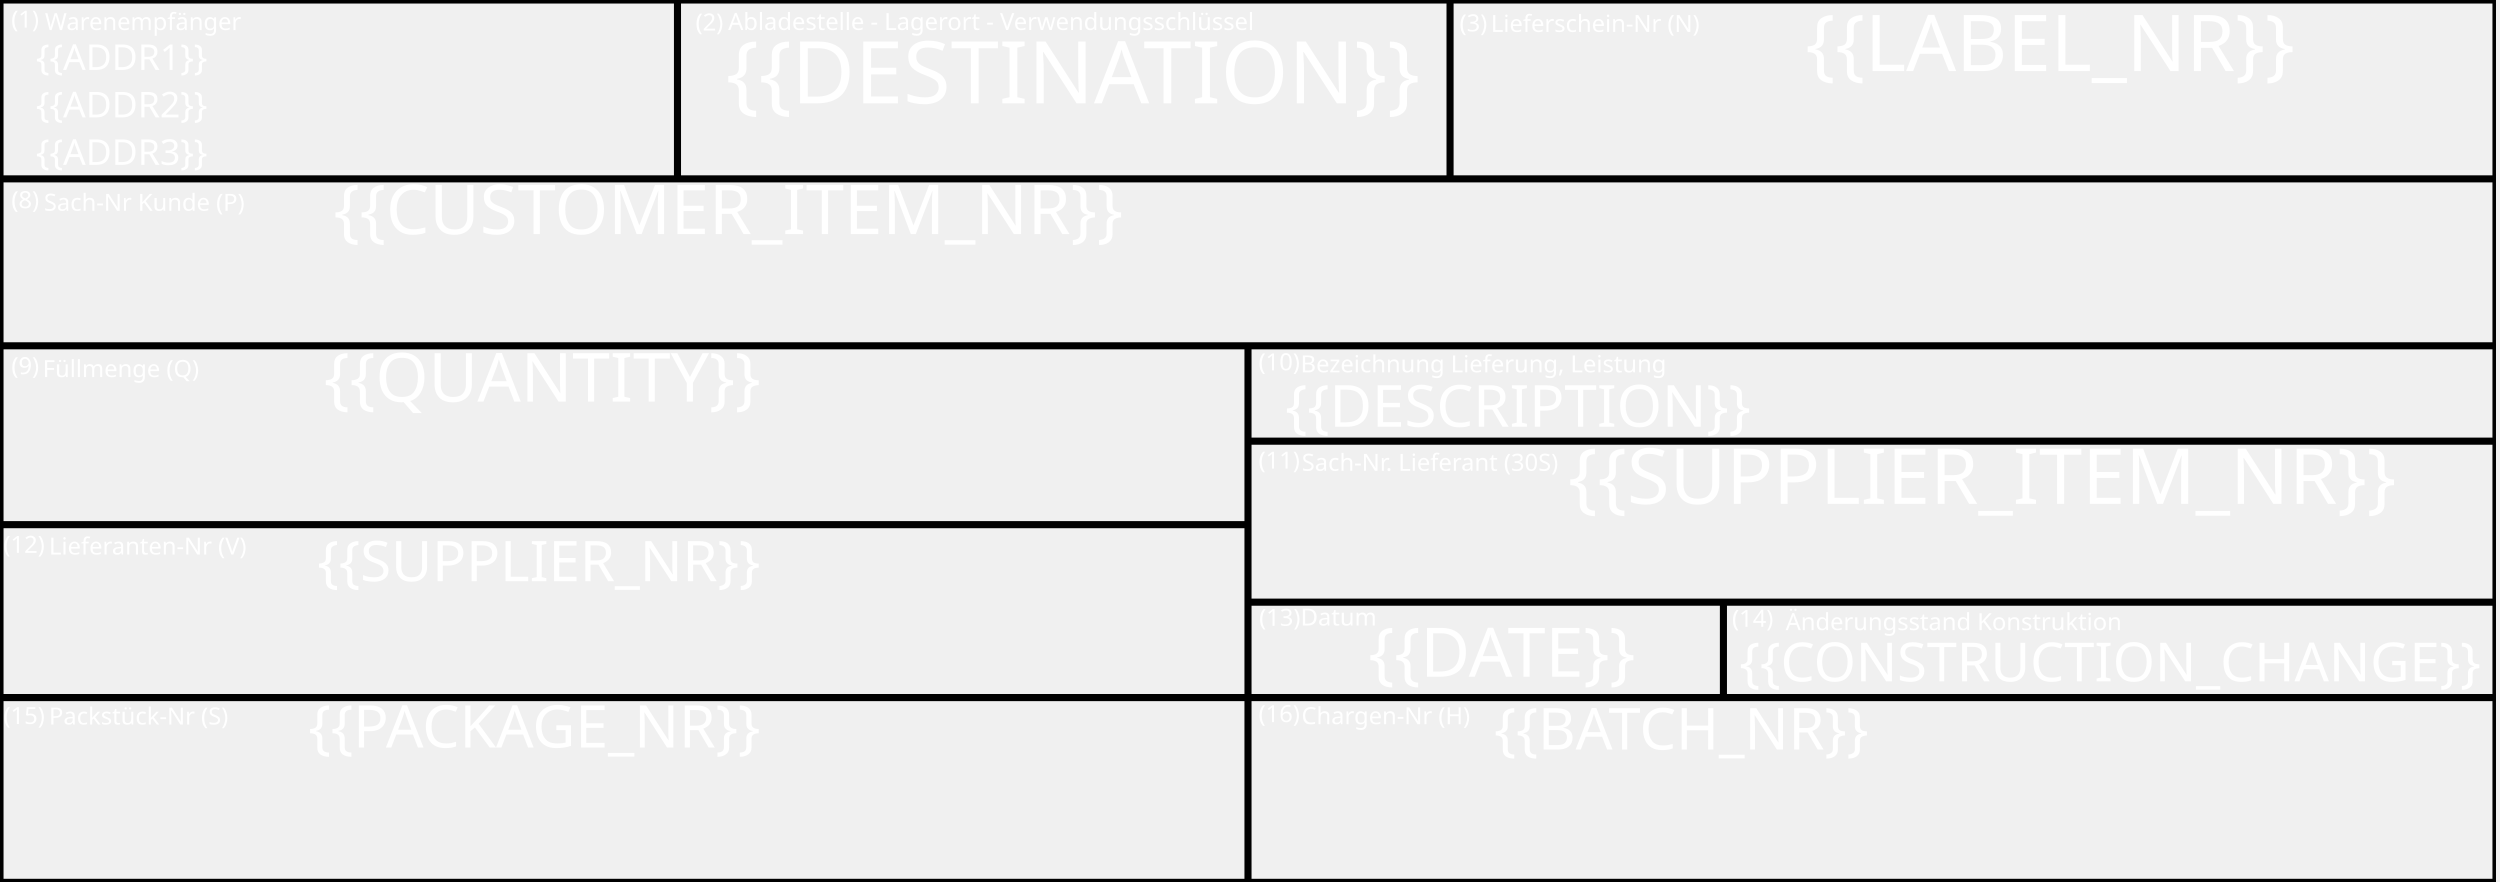
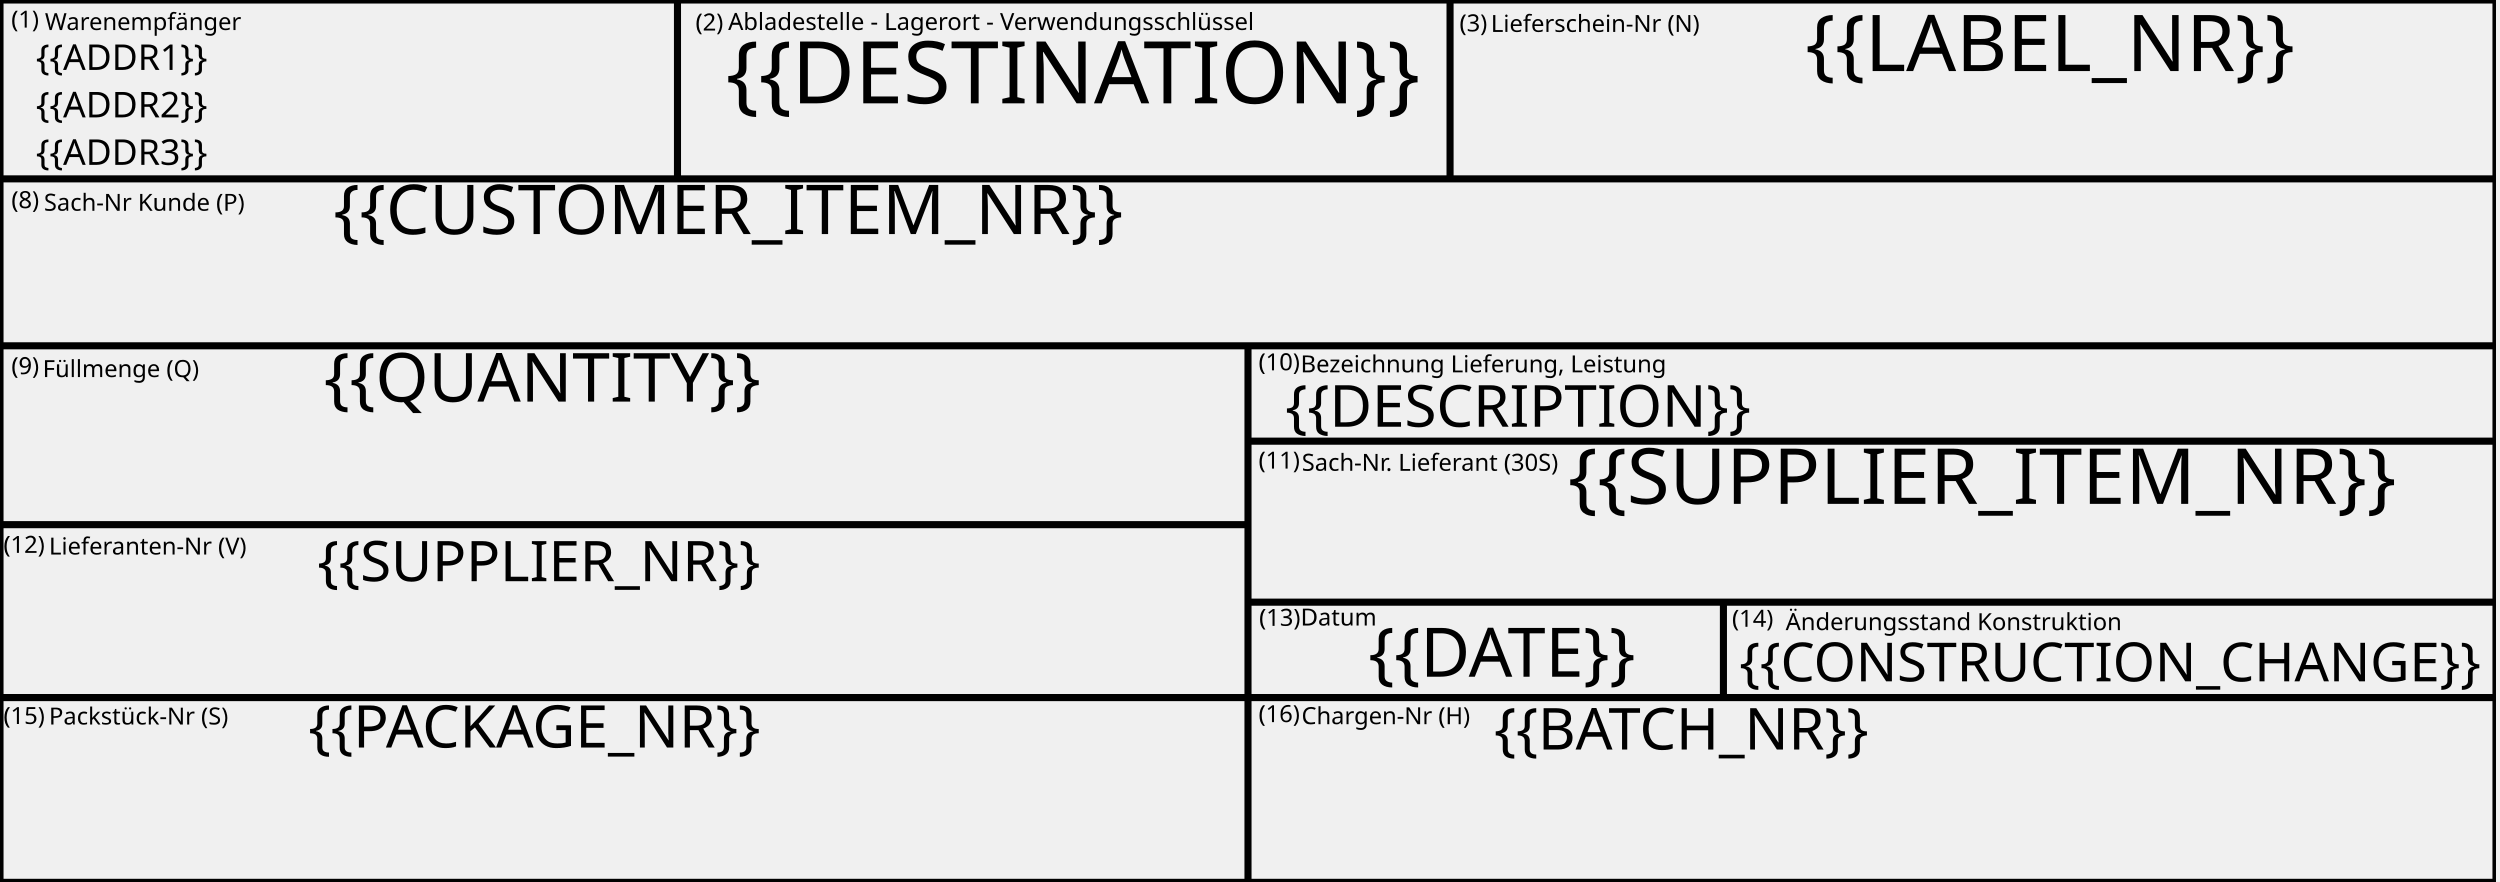
- <svg xmlns="http://www.w3.org/2000/svg" width="800" height="282" fill="#fff" font-weight="400" viewBox="0 0 210 74.263" font-family="sans-serif" version="1.1" id="svg54" xml:space="preserve">
+ <svg xmlns="http://www.w3.org/2000/svg" width="800" height="282" font-weight="400" viewBox="0 0 210 74.263" font-family="sans-serif" version="1.1" id="svg54" xml:space="preserve">
  <defs id="defs54">
    <rect x="196.176" y="-25.723" width="202.048" height="50.144" id="rect56" />
    <rect x="402.564" y="-19.568" width="197.947" height="41.227" id="rect55" />
    <clipPath clipPathUnits="userSpaceOnUse" id="clipPath2">
      <path d="M 0,209.764 H 595.276 V 0 H 0 Z" id="path2-3" />
    </clipPath>
    <clipPath clipPathUnits="userSpaceOnUse" id="clipPath4">
      <path d="M 0,209.764 H 595.276 V 0 H 0 Z" id="path4" />
    </clipPath>
    <clipPath clipPathUnits="userSpaceOnUse" id="clipPath6">
      <path d="M 0,209.764 H 595.276 V 0 H 0 Z" id="path6" />
    </clipPath>
    <clipPath clipPathUnits="userSpaceOnUse" id="clipPath8">
      <path d="M 0,209.764 H 595.276 V 0 H 0 Z" id="path8" />
    </clipPath>
    <clipPath clipPathUnits="userSpaceOnUse" id="clipPath10">
      <path d="M 0,209.764 H 595.276 V 0 H 0 Z" id="path10" />
    </clipPath>
    <clipPath clipPathUnits="userSpaceOnUse" id="clipPath12">
      <path d="M 0,209.764 H 595.276 V 0 H 0 Z" id="path12" />
    </clipPath>
    <clipPath clipPathUnits="userSpaceOnUse" id="clipPath14">
      <path d="M 0,209.764 H 595.276 V 0 H 0 Z" id="path14" />
    </clipPath>
    <clipPath clipPathUnits="userSpaceOnUse" id="clipPath16">
      <path d="M 0,209.764 H 595.276 V 0 H 0 Z" id="path16" />
    </clipPath>
    <clipPath clipPathUnits="userSpaceOnUse" id="clipPath18">
      <path d="M 0,209.764 H 595.276 V 0 H 0 Z" id="path18" />
    </clipPath>
    <clipPath clipPathUnits="userSpaceOnUse" id="clipPath20">
      <path d="M 0,209.764 H 595.276 V 0 H 0 Z" id="path20" />
    </clipPath>
    <clipPath clipPathUnits="userSpaceOnUse" id="clipPath22">
      <path d="M 0,209.764 H 595.276 V 0 H 0 Z" id="path22" />
    </clipPath>
  </defs>
  <g stroke="#000000" id="g3" style="display:inline" transform="translate(-0.4916974,-160.9567)">
    <path id="path21" d="m 345.827,209.764 v -42.52" style="fill:none;stroke:#000000;stroke-width:1.69;stroke-linecap:butt;stroke-linejoin:miter;stroke-miterlimit:10;stroke-dasharray:none;stroke-opacity:1" transform="matrix(0.3533455,0,0,-0.3544832,0.1536191,235.3145)" clip-path="url(#clipPath22)" />
    <path id="path19" d="m 161.575,209.764 v -42.52" style="fill:none;stroke:#000000;stroke-width:1.69;stroke-linecap:butt;stroke-linejoin:miter;stroke-miterlimit:10;stroke-dasharray:none;stroke-opacity:1" transform="matrix(0.3533455,0,0,-0.3544832,0.1536191,235.3145)" clip-path="url(#clipPath20)" />
    <path id="path17" d="M 0,127.559 H 595.276" style="fill:none;stroke:#000000;stroke-width:1.69;stroke-linecap:butt;stroke-linejoin:miter;stroke-miterlimit:10;stroke-dasharray:none;stroke-opacity:1" transform="matrix(0.3533455,0,0,-0.3544832,0.1536191,235.3145)" clip-path="url(#clipPath18)" />
    <path id="path15" d="M 0,167.244 H 595.276" style="fill:none;stroke:#000000;stroke-width:1.69;stroke-linecap:butt;stroke-linejoin:miter;stroke-miterlimit:10;stroke-dasharray:none;stroke-opacity:1" transform="matrix(0.3533455,0,0,-0.3544832,0.1536191,235.3145)" clip-path="url(#clipPath16)" />
    <path id="path13" d="M 297.638,127.559 V 0" style="fill:none;stroke:#000000;stroke-width:1.69;stroke-linecap:butt;stroke-linejoin:miter;stroke-miterlimit:10;stroke-dasharray:none;stroke-opacity:1" transform="matrix(0.3533455,0,0,-0.3544832,0.1536191,235.3145)" clip-path="url(#clipPath14)" />
    <path id="path11" d="M 411.024,66.614 V 43.937" style="fill:none;stroke:#000000;stroke-width:1.69;stroke-linecap:butt;stroke-linejoin:miter;stroke-miterlimit:10;stroke-dasharray:none;stroke-opacity:1" transform="matrix(0.3533455,0,0,-0.3544832,0.1536191,235.3145)" clip-path="url(#clipPath12)" />
    <path id="path9" d="M 297.638,66.614 H 595.276" style="fill:none;stroke:#000000;stroke-width:1.69;stroke-linecap:butt;stroke-linejoin:miter;stroke-miterlimit:10;stroke-dasharray:none;stroke-opacity:1" transform="matrix(0.3533455,0,0,-0.3544832,0.1536191,235.3145)" clip-path="url(#clipPath10)" />
    <path id="path7" d="M 297.638,104.882 H 595.276" style="fill:none;stroke:#000000;stroke-width:1.69;stroke-linecap:butt;stroke-linejoin:miter;stroke-miterlimit:10;stroke-dasharray:none;stroke-opacity:1" transform="matrix(0.3533455,0,0,-0.3544832,0.1536191,235.3145)" clip-path="url(#clipPath8)" />
    <path id="path5" d="M 0,85.039 H 297.638" style="fill:none;stroke:#000000;stroke-width:1.69;stroke-linecap:butt;stroke-linejoin:miter;stroke-miterlimit:10;stroke-dasharray:none;stroke-opacity:1" transform="matrix(0.3533455,0,0,-0.3544832,0.1536191,235.3145)" clip-path="url(#clipPath6)" />
    <path id="path3-7" d="M 0,43.937 H 595.276" style="fill:none;stroke:#000000;stroke-width:1.69;stroke-linecap:butt;stroke-linejoin:miter;stroke-miterlimit:10;stroke-dasharray:none;stroke-opacity:1" transform="matrix(0.3533455,0,0,-0.3544832,0.1536191,235.3145)" clip-path="url(#clipPath4)" />
    <path id="path1-6" d="M 0,0 H 595.276 V 209.764 H 0 Z" style="fill:none;stroke:#000000;stroke-width:1.69;stroke-linecap:butt;stroke-linejoin:miter;stroke-miterlimit:10;stroke-dasharray:none;stroke-opacity:1" transform="matrix(0.3533455,0,0,-0.3544832,0.1536191,235.3145)" clip-path="url(#clipPath2)" />
  </g>
  <g id="g55" transform="translate(-0.4916974,-160.9567)">
    <text x="125.793" y="163.648" id="text41-9" style="font-size:2px;stroke-width:0.065">Lieferschein-Nr (N)</text>
    <text x="61.517" y="163.484" id="text40-2" style="font-size:2px;stroke-width:0.065">Abladestelle - Lagerort - Verwendungsschlüssel</text>
    <text x="109.761" y="213.672" id="text51-2" style="font-size:2px;stroke-width:0.065">Datum</text>
    <text x="3.85" y="178.72" id="text46-0" style="font-size:2px;stroke-width:0.065">Sach-Nr Kunde (P)</text>
    <text x="3.928" y="163.489" id="text39-6" style="font-size:2px;stroke-width:0.065">Warenempfänger</text>
    <text x="109.761" y="192.336" id="text48-3" style="font-size:2px;stroke-width:0.065">Bezeichnung Lieferung, Leistung</text>
    <text x="109.853" y="200.632" id="text49-0" style="font-size:2px;stroke-width:0.065">Sach-Nr. Lieferant (30S)</text>
    <text x="150.629" y="214.06" id="text52-1" style="font-size:2px;stroke-width:0.065">Änderungsstand Konstruktion</text>
    <text x="109.833" y="221.987" id="text54-7" style="font-size:2px;stroke-width:0.065">Chargen-Nr (H)</text>
    <text x="4.285" y="222.011" id="text53-2" style="font-size:2px;stroke-width:0.065">Packstück-Nr (S)</text>
    <text x="4.285" y="207.688" id="text50-2" style="font-size:2px;stroke-width:0.065">Lieferanten-Nr (V)</text>
    <text x="3.758" y="192.734" id="text47-7" style="font-size:2px;stroke-width:0.065">Füllmenge (Q)</text>
    <text xml:space="preserve" transform="matrix(0.2633452,0,0,0.2633452,0.1536194,160.9567)" id="text55" style="font-size:24px;font-family:sans-serif;-inkscape-font-specification:sans-serif;white-space:pre;shape-inside:url(#rect55);display:inline;fill:#000000;stroke-width:2.272;stroke-dasharray:none" />
    <text xml:space="preserve" transform="matrix(0.2633452,0,0,0.2633452,0.1536194,160.9567)" id="text56" style="font-size:24px;font-family:sans-serif;-inkscape-font-specification:sans-serif;white-space:pre;shape-inside:url(#rect56);display:inline;fill:#000000;stroke-width:2.272;stroke-dasharray:none" />
  </g>
  <g font-size="2px" stroke-width="0.065" id="g20" style="display:inline" transform="translate(-343.2264,-2.552)">
    <text x="343.835" y="4.879" id="text3">(1)</text>
    <text x="401.505" y="5.125" id="text4">(2)</text>
    <text x="465.881" y="5.202" id="text5">(3)</text>
    <text x="343.847" y="20.097" id="text10">(8)</text>
    <text x="343.847" y="34.084" id="text11">(9)</text>
    <text x="448.951" y="33.757" id="text12">(10)</text>
    <text x="448.949" y="42.04" id="text13">(11)</text>
    <text x="343.178" y="49.146" id="text14">(12)</text>
    <text x="448.998" y="55.294" id="text15">(13)</text>
    <text x="488.848" y="55.372" id="text16">(14)</text>
    <text x="343.182" y="63.563" id="text17">(15)</text>
    <text x="448.949" y="63.407" id="text18">(16)</text>
  </g>
  <g stroke-width="0.065" id="g38" style="display:inline" transform="translate(-343.2264,-2.552)">
    <text x="345.92" y="84.445" font-size="3px" id="text22">
      <tspan x="345.92" y="8.445" id="tspan20">{{ADDR1}}</tspan>
      <tspan x="345.92" y="12.445" id="tspan21">{{ADDR2}}</tspan>
      <tspan x="345.92" y="16.445" id="tspan22">{{ADDR3}}</tspan>
    </text>
    <text x="404.057" y="11.256" font-size="7.299px" id="text23" style="stroke-width:0.035">{{DESTINATION}}</text>
    <text x="495.033" y="8.542" font-size="6.608px" id="text24" style="stroke-width:0.054">{{LABEL_NR}}</text>
    <text x="370.999" y="22.277" font-size="5.804px" id="text29" style="stroke-width:0.03">{{CUSTOMER_ITEM_NR}}</text>
    <text x="370.188" y="36.395" font-size="5.716px" id="text30" style="stroke-width:0.029">{{QUANTITY}}</text>
    <text x="451.199" y="38.516" font-size="4.909px" id="text31" style="stroke-width:0.053">{{DESCRIPTION}}</text>
    <text x="475.027" y="45.015" font-size="6.535px" id="text32" style="stroke-width:0.033">{{SUPPLIER_ITEM_NR}}</text>
    <text x="369.65" y="51.527" font-size="4.736px" id="text33" style="stroke-width:0.051">{{SUPPLIER_NR}}</text>
    <text x="458.209" y="59.577" font-size="5.747px" id="text34" style="stroke-width:0.053">{{DATE}}</text>
    <text x="489.468" y="59.969" font-size="4.561px" id="text35" style="stroke-width:0.042">{{CONSTRUCTION_CHANGE}}</text>
    <text x="368.877" y="65.546" font-size="4.963px" id="text36" style="stroke-width:0.051">{{PACKAGE_NR}}</text>
    <text x="468.793" y="65.714" font-size="4.874px" id="text37" style="stroke-width:0.05">{{BATCH_NR}}</text>
  </g>
</svg>
